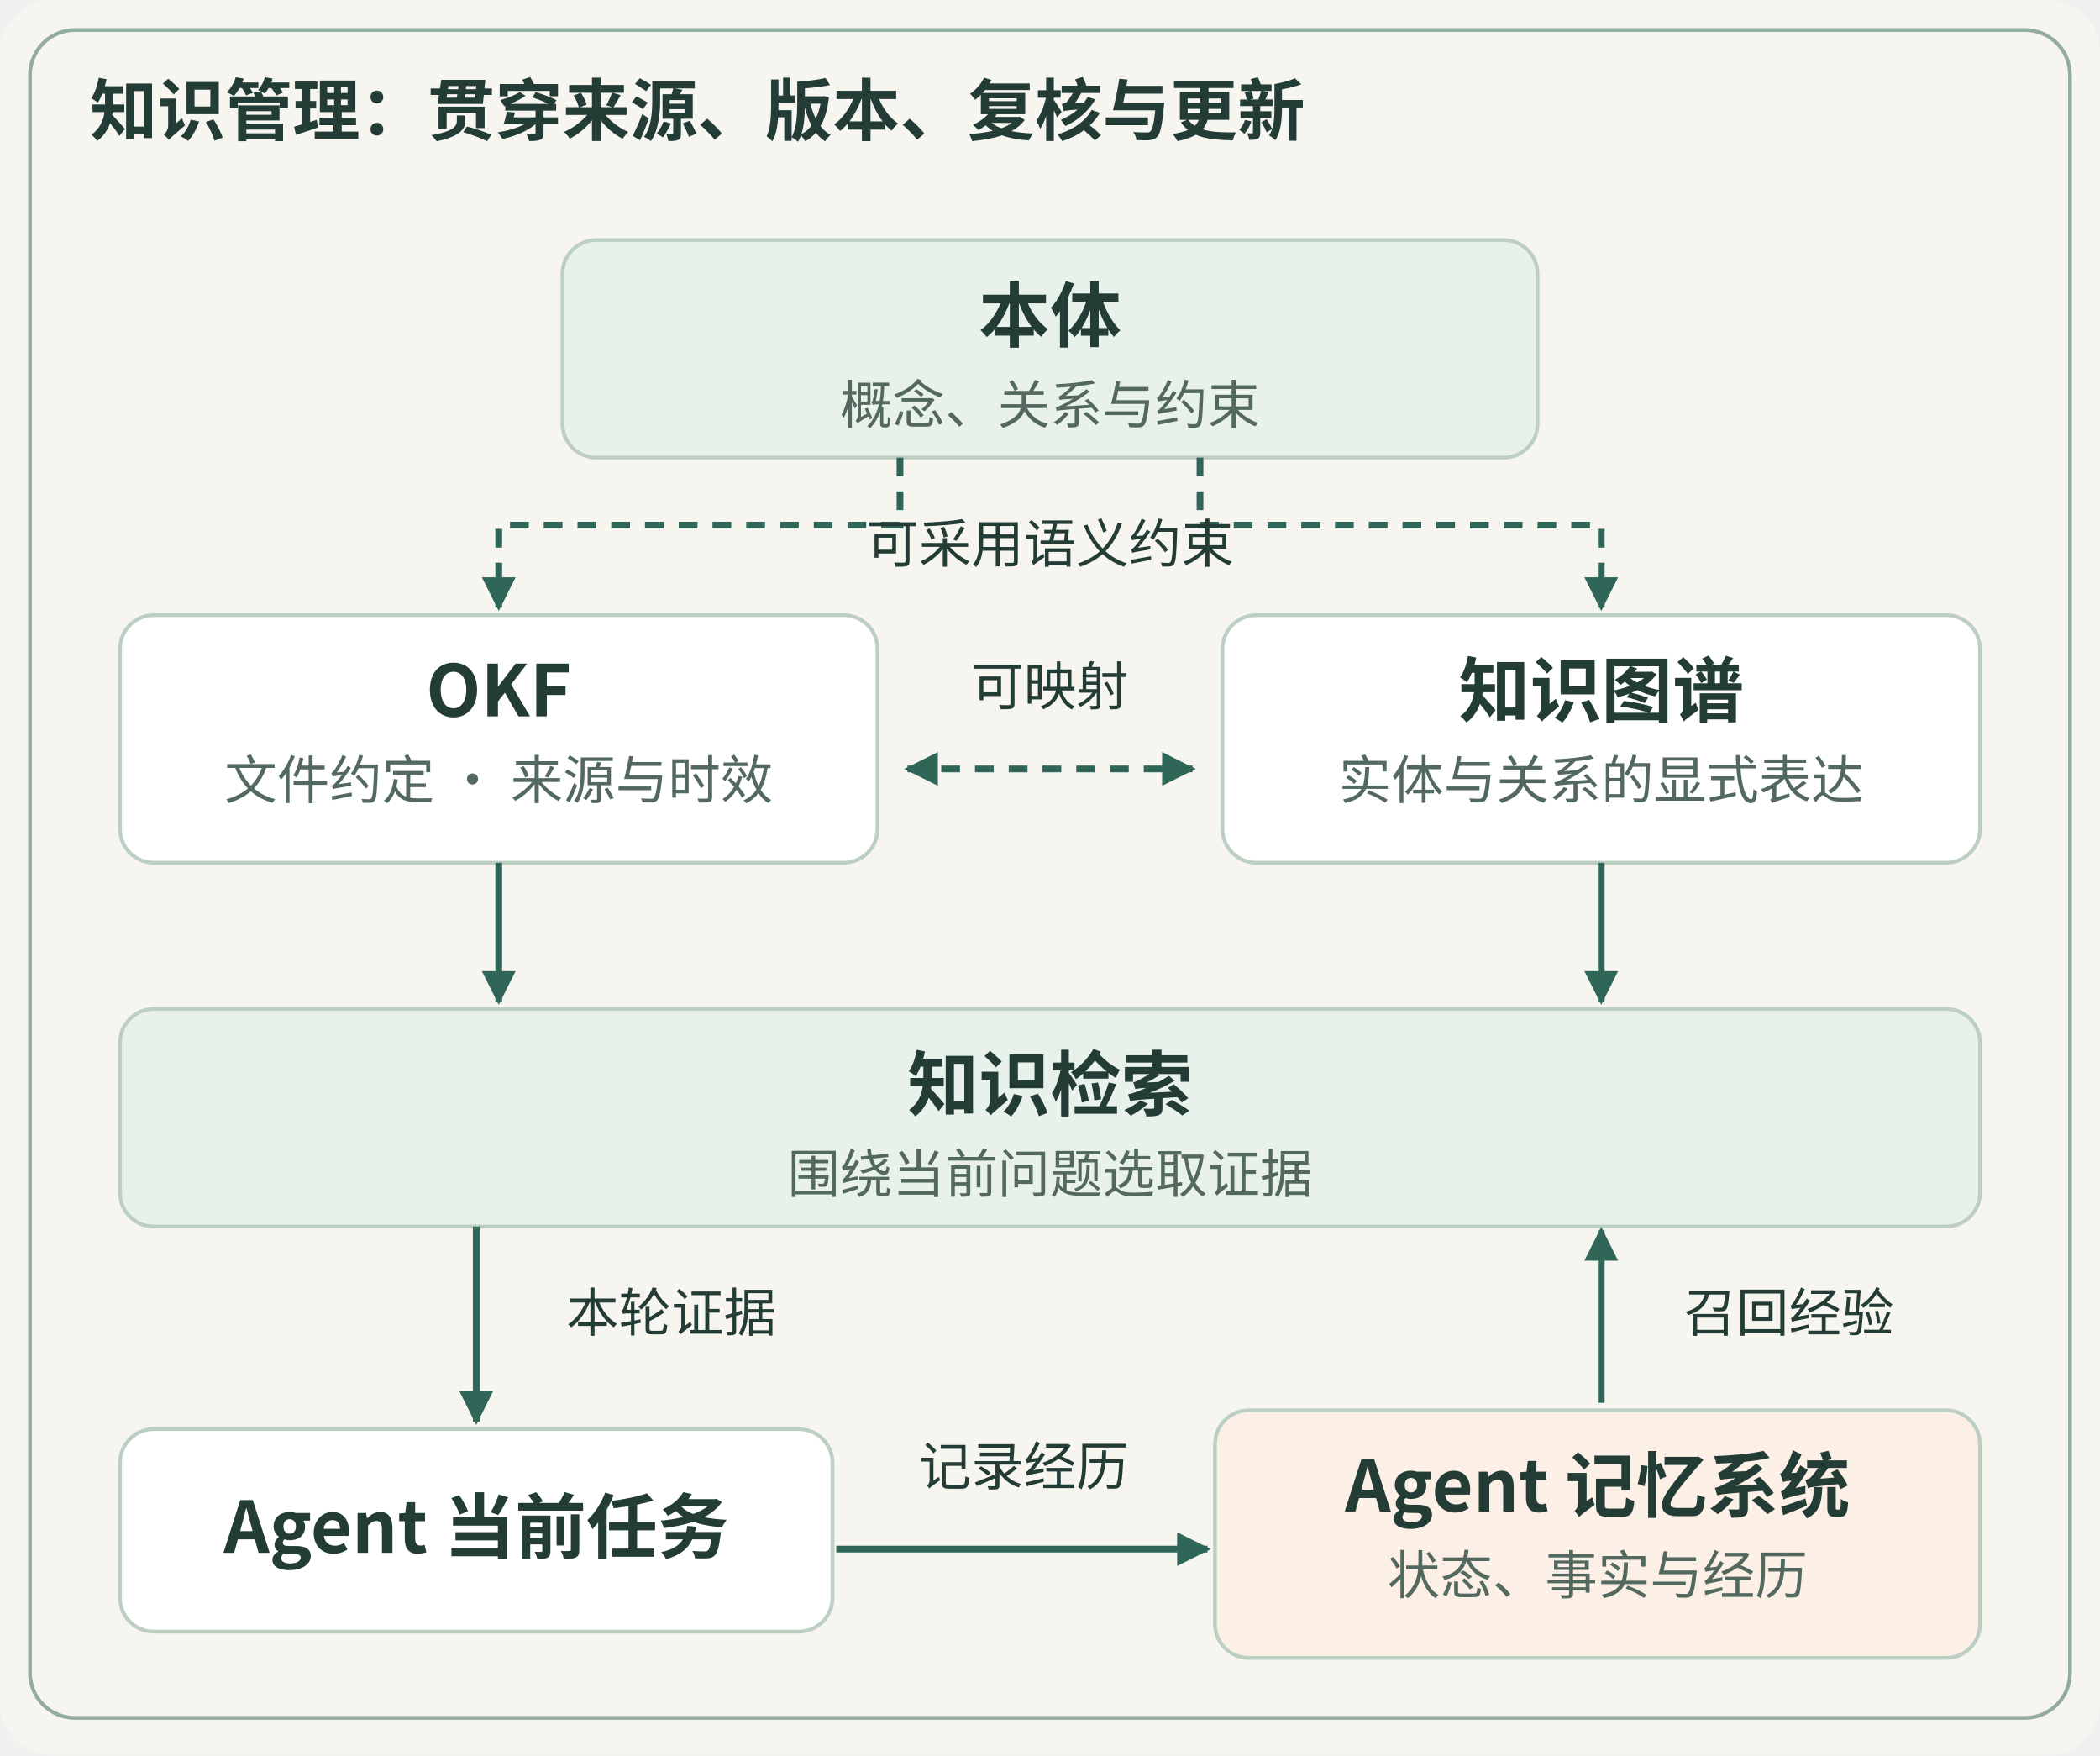
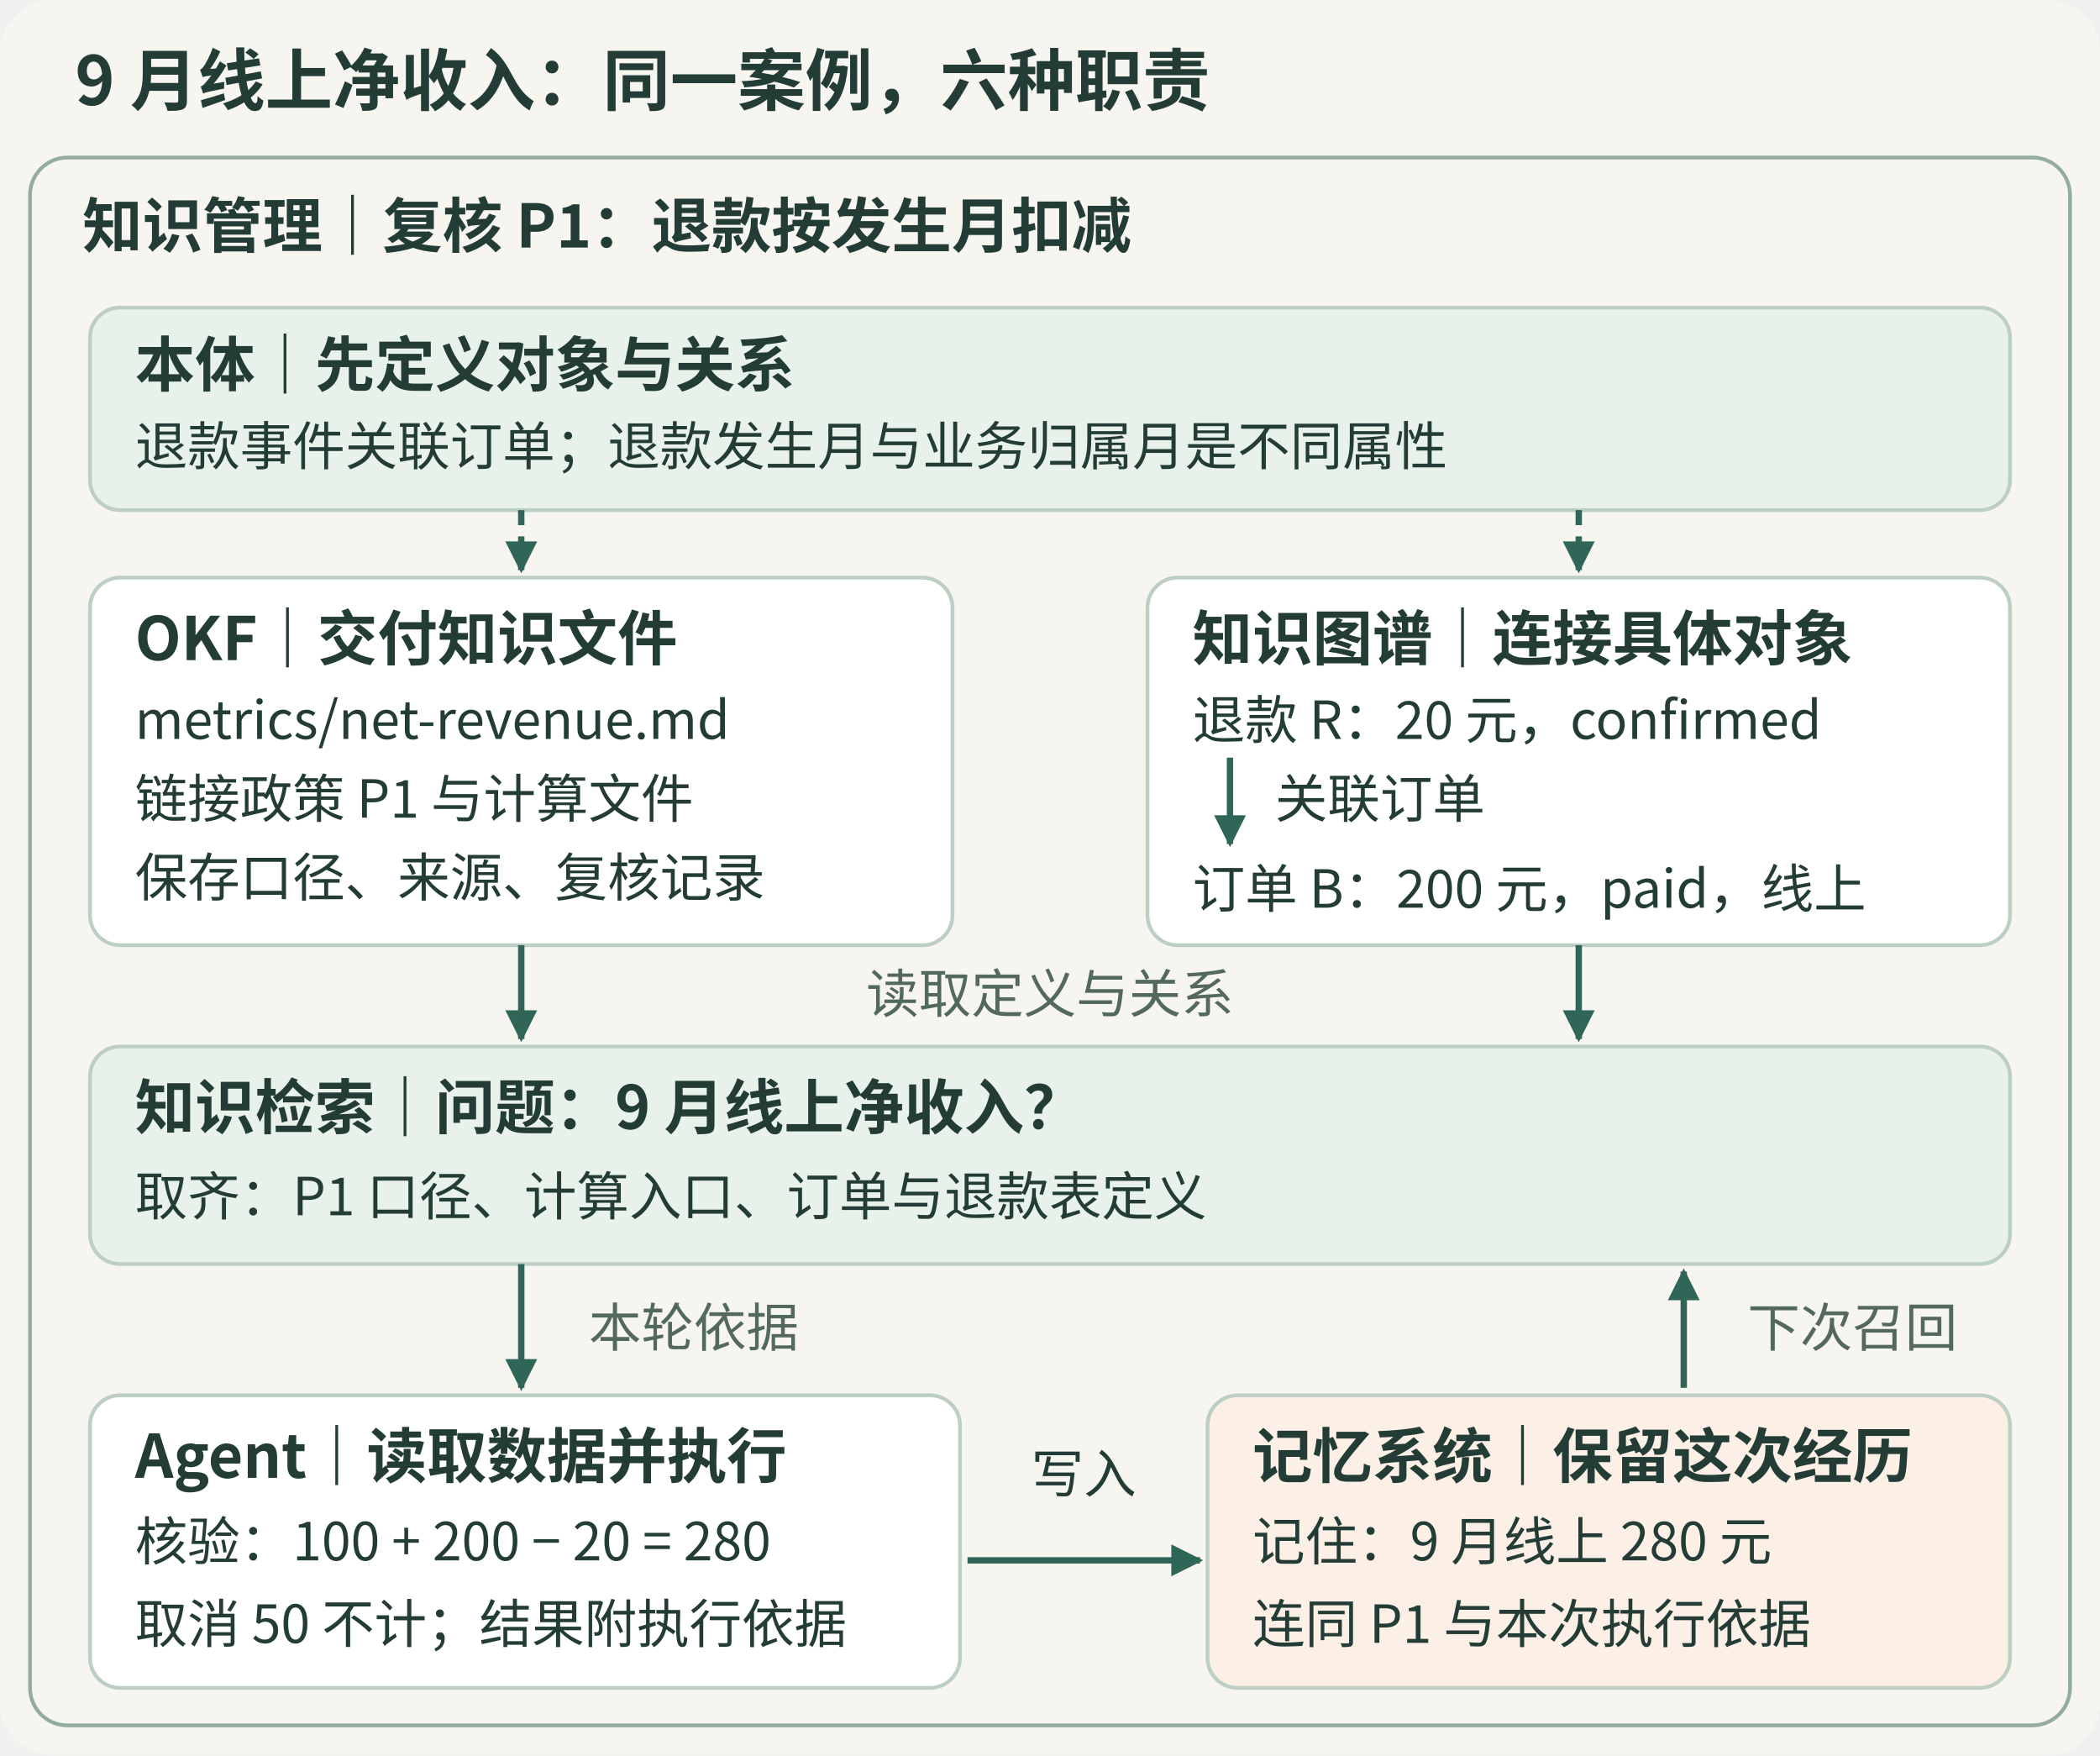
<svg xmlns="http://www.w3.org/2000/svg" width="560" height="468" viewBox="0 0 560 468" role="img" aria-labelledby="title desc">
  <defs>
    <marker id="arrow" viewBox="0 0 10 10" refX="9" refY="5" markerWidth="5" markerHeight="5" orient="auto-start-reverse">
      <path d="M0 0L10 5L0 10Z" fill="#2f6657" />
    </marker>
  </defs>
  <g font-family="PingFang SC, Noto Sans CJK SC, Microsoft YaHei, sans-serif">
    <rect width="560" height="468" rx="14" fill="#f7f5ef" />
-     <rect x="8" y="8" width="544" height="450" rx="12" fill="none" stroke="#93ad9c" />
-     <text x="24" y="36" text-anchor="start" font-size="18" font-weight="600" fill="#243c36">知识管理：贯穿来源、版本、复核与更新</text>
-     <rect x="150" y="64" width="260" height="58" rx="9" fill="#e8f1ea" stroke="#bdcfc3" />
-     <text x="280.0" y="91" text-anchor="middle" font-size="19" font-weight="600" fill="#243c36">本体</text>
-     <text x="280.0" y="113" text-anchor="middle" font-size="14" font-weight="400" fill="#53695f">概念、关系与约束</text>
-     <path d="M240 122V140H133V162" fill="none" stroke="#2f6657" stroke-width="1.8" marker-end="url(#arrow)" stroke-dasharray="5 4" />
-     <path d="M320 122V140H427V162" fill="none" stroke="#2f6657" stroke-width="1.8" marker-end="url(#arrow)" stroke-dasharray="5 4" />
-     <text x="280" y="150" text-anchor="middle" font-size="14" font-weight="400" fill="#243c36">可采用语义约束</text>
-     <rect x="32" y="164" width="202" height="66" rx="9" fill="#fff" stroke="#bdcfc3" />
-     <text x="133.0" y="191" text-anchor="middle" font-size="19" font-weight="600" fill="#243c36">OKF</text>
-     <text x="133.0" y="213" text-anchor="middle" font-size="14" font-weight="400" fill="#53695f">文件约定 · 来源与时效</text>
-     <rect x="326" y="164" width="202" height="66" rx="9" fill="#fff" stroke="#bdcfc3" />
-     <text x="427.0" y="191" text-anchor="middle" font-size="19" font-weight="600" fill="#243c36">知识图谱</text>
-     <text x="427.0" y="213" text-anchor="middle" font-size="14" font-weight="400" fill="#53695f">实体与关系的显式表达</text>
-     <text x="280" y="188" text-anchor="middle" font-size="14" font-weight="400" fill="#243c36">可映射</text>
-     <path d="M242 205H318" fill="none" stroke="#2f6657" stroke-width="1.8" marker-end="url(#arrow)" marker-start="url(#arrow)" stroke-dasharray="5 4" />
-     <path d="M133 230V267" fill="none" stroke="#2f6657" stroke-width="1.8" marker-end="url(#arrow)" />
-     <path d="M427 230V267" fill="none" stroke="#2f6657" stroke-width="1.8" marker-end="url(#arrow)" />
-     <rect x="32" y="269" width="496" height="58" rx="9" fill="#e8f1ea" stroke="#bdcfc3" />
-     <text x="280.0" y="296" text-anchor="middle" font-size="19" font-weight="600" fill="#243c36">知识检索</text>
-     <text x="280.0" y="318" text-anchor="middle" font-size="14" font-weight="400" fill="#53695f">围绕当前问题选取证据</text>
-     <path d="M127 327V379" fill="none" stroke="#2f6657" stroke-width="1.8" marker-end="url(#arrow)" />
-     <text x="179" y="355" text-anchor="middle" font-size="14" font-weight="400" fill="#243c36">本轮证据</text>
-     <path d="M427 374V328" fill="none" stroke="#2f6657" stroke-width="1.8" marker-end="url(#arrow)" />
-     <text x="477" y="355" text-anchor="middle" font-size="14" font-weight="400" fill="#243c36">召回经验</text>
-     <rect x="32" y="381" width="190" height="54" rx="9" fill="#fff" stroke="#bdcfc3" />
-     <text x="127.0" y="414.0" text-anchor="middle" font-size="19" font-weight="600" fill="#243c36">Agent 当前任务</text>
-     <rect x="324" y="376" width="204" height="66" rx="9" fill="#fbefe6" stroke="#bdcfc3" />
-     <text x="426.0" y="403" text-anchor="middle" font-size="19" font-weight="600" fill="#243c36">Agent 记忆系统</text>
-     <text x="426.0" y="425" text-anchor="middle" font-size="14" font-weight="400" fill="#53695f">状态、事实与经历</text>
-     <text x="273" y="396" text-anchor="middle" font-size="14" font-weight="400" fill="#243c36">记录经历</text>
-     <path d="M223 413H322" fill="none" stroke="#2f6657" stroke-width="1.8" marker-end="url(#arrow)" />
+     <text x="20" y="28" text-anchor="start" font-size="18" font-weight="600" fill="#243c36">9 月线上净收入：同一案例，六种职责</text>
+     <rect x="8" y="42" width="544" height="418" rx="10" fill="none" stroke="#93ad9c" />
+     <text x="22" y="66" text-anchor="start" font-size="16" font-weight="600" fill="#243c36">知识管理｜复核 P1：退款按发生月扣减</text>
+     <rect x="24" y="82" width="512" height="54" rx="8" fill="#e8f1ea" stroke="#bdcfc3" />
+     <text x="36" y="103" text-anchor="start" font-size="16" font-weight="600" fill="#243c36">本体｜先定义对象与关系</text>
+     <text x="36" y="124" text-anchor="start" font-size="14" font-weight="400" fill="#243c36">退款事件关联订单；退款发生月与业务归属月是不同属性</text>
+     <path d="M139 136V152" fill="none" stroke="#2f6657" stroke-width="1.7" marker-end="url(#arrow)" stroke-dasharray="4 3" />
+     <path d="M421 136V152" fill="none" stroke="#2f6657" stroke-width="1.7" marker-end="url(#arrow)" stroke-dasharray="4 3" />
+     <rect x="24" y="154" width="230" height="98" rx="8" fill="#fff" stroke="#bdcfc3" />
+     <text x="36" y="176" text-anchor="start" font-size="16" font-weight="600" fill="#243c36">OKF｜交付知识文件</text>
+     <text x="36" y="197" text-anchor="start" font-size="14" font-weight="400" fill="#243c36">metrics/net-revenue.md</text>
+     <text x="36" y="218" text-anchor="start" font-size="14" font-weight="400" fill="#243c36">链接政策 P1 与计算文件</text>
+     <text x="36" y="239" text-anchor="start" font-size="14" font-weight="400" fill="#243c36">保存口径、来源、复核记录</text>
+     <rect x="306" y="154" width="230" height="98" rx="8" fill="#fff" stroke="#bdcfc3" />
+     <text x="318" y="176" text-anchor="start" font-size="16" font-weight="600" fill="#243c36">知识图谱｜连接具体对象</text>
+     <text x="318" y="197" text-anchor="start" font-size="14" font-weight="400" fill="#243c36">退款 R：20 元，confirmed</text>
+     <path d="M328 202V225" fill="none" stroke="#2f6657" stroke-width="1.7" marker-end="url(#arrow)" />
+     <text x="340" y="218" text-anchor="start" font-size="14" font-weight="400" fill="#243c36">关联订单</text>
+     <text x="318" y="242" text-anchor="start" font-size="14" font-weight="400" fill="#243c36">订单 B：200 元，paid，线上</text>
+     <path d="M139 252V277" fill="none" stroke="#2f6657" stroke-width="1.7" marker-end="url(#arrow)" />
+     <path d="M421 252V277" fill="none" stroke="#2f6657" stroke-width="1.7" marker-end="url(#arrow)" />
+     <text x="280" y="270" text-anchor="middle" font-size="14" font-weight="400" fill="#53695f">读取定义与关系</text>
+     <rect x="24" y="279" width="512" height="58" rx="8" fill="#e8f1ea" stroke="#bdcfc3" />
+     <text x="36" y="301" text-anchor="start" font-size="16" font-weight="600" fill="#243c36">知识检索｜问题：9 月线上净收入？</text>
+     <text x="36" y="324" text-anchor="start" font-size="14" font-weight="400" fill="#243c36">取齐：P1 口径、计算入口、订单与退款表定义</text>
+     <path d="M139 337V370" fill="none" stroke="#2f6657" stroke-width="1.7" marker-end="url(#arrow)" />
+     <text x="157" y="359" text-anchor="start" font-size="14" font-weight="400" fill="#53695f">本轮依据</text>
+     <path d="M449 370V339" fill="none" stroke="#2f6657" stroke-width="1.7" marker-end="url(#arrow)" />
+     <text x="466" y="359" text-anchor="start" font-size="14" font-weight="400" fill="#53695f">下次召回</text>
+     <rect x="24" y="372" width="232" height="78" rx="8" fill="#fff" stroke="#bdcfc3" />
+     <text x="36" y="394" text-anchor="start" font-size="16" font-weight="600" fill="#243c36">Agent｜读取数据并执行</text>
+     <text x="36" y="416" text-anchor="start" font-size="14" font-weight="400" fill="#243c36">核验：100 + 200 − 20 = 280</text>
+     <text x="36" y="438" text-anchor="start" font-size="14" font-weight="400" fill="#243c36">取消 50 不计；结果附执行依据</text>
+     <rect x="322" y="372" width="214" height="78" rx="8" fill="#fbefe6" stroke="#bdcfc3" />
+     <text x="334" y="394" text-anchor="start" font-size="16" font-weight="600" fill="#243c36">记忆系统｜保留这次经历</text>
+     <text x="334" y="416" text-anchor="start" font-size="14" font-weight="400" fill="#243c36">记住：9 月线上 280 元</text>
+     <text x="334" y="438" text-anchor="start" font-size="14" font-weight="400" fill="#243c36">连同 P1 与本次执行依据</text>
+     <text x="289" y="398" text-anchor="middle" font-size="14" font-weight="400" fill="#243c36">写入</text>
+     <path d="M258 416H320" fill="none" stroke="#2f6657" stroke-width="1.7" marker-end="url(#arrow)" />
  </g>
</svg>
